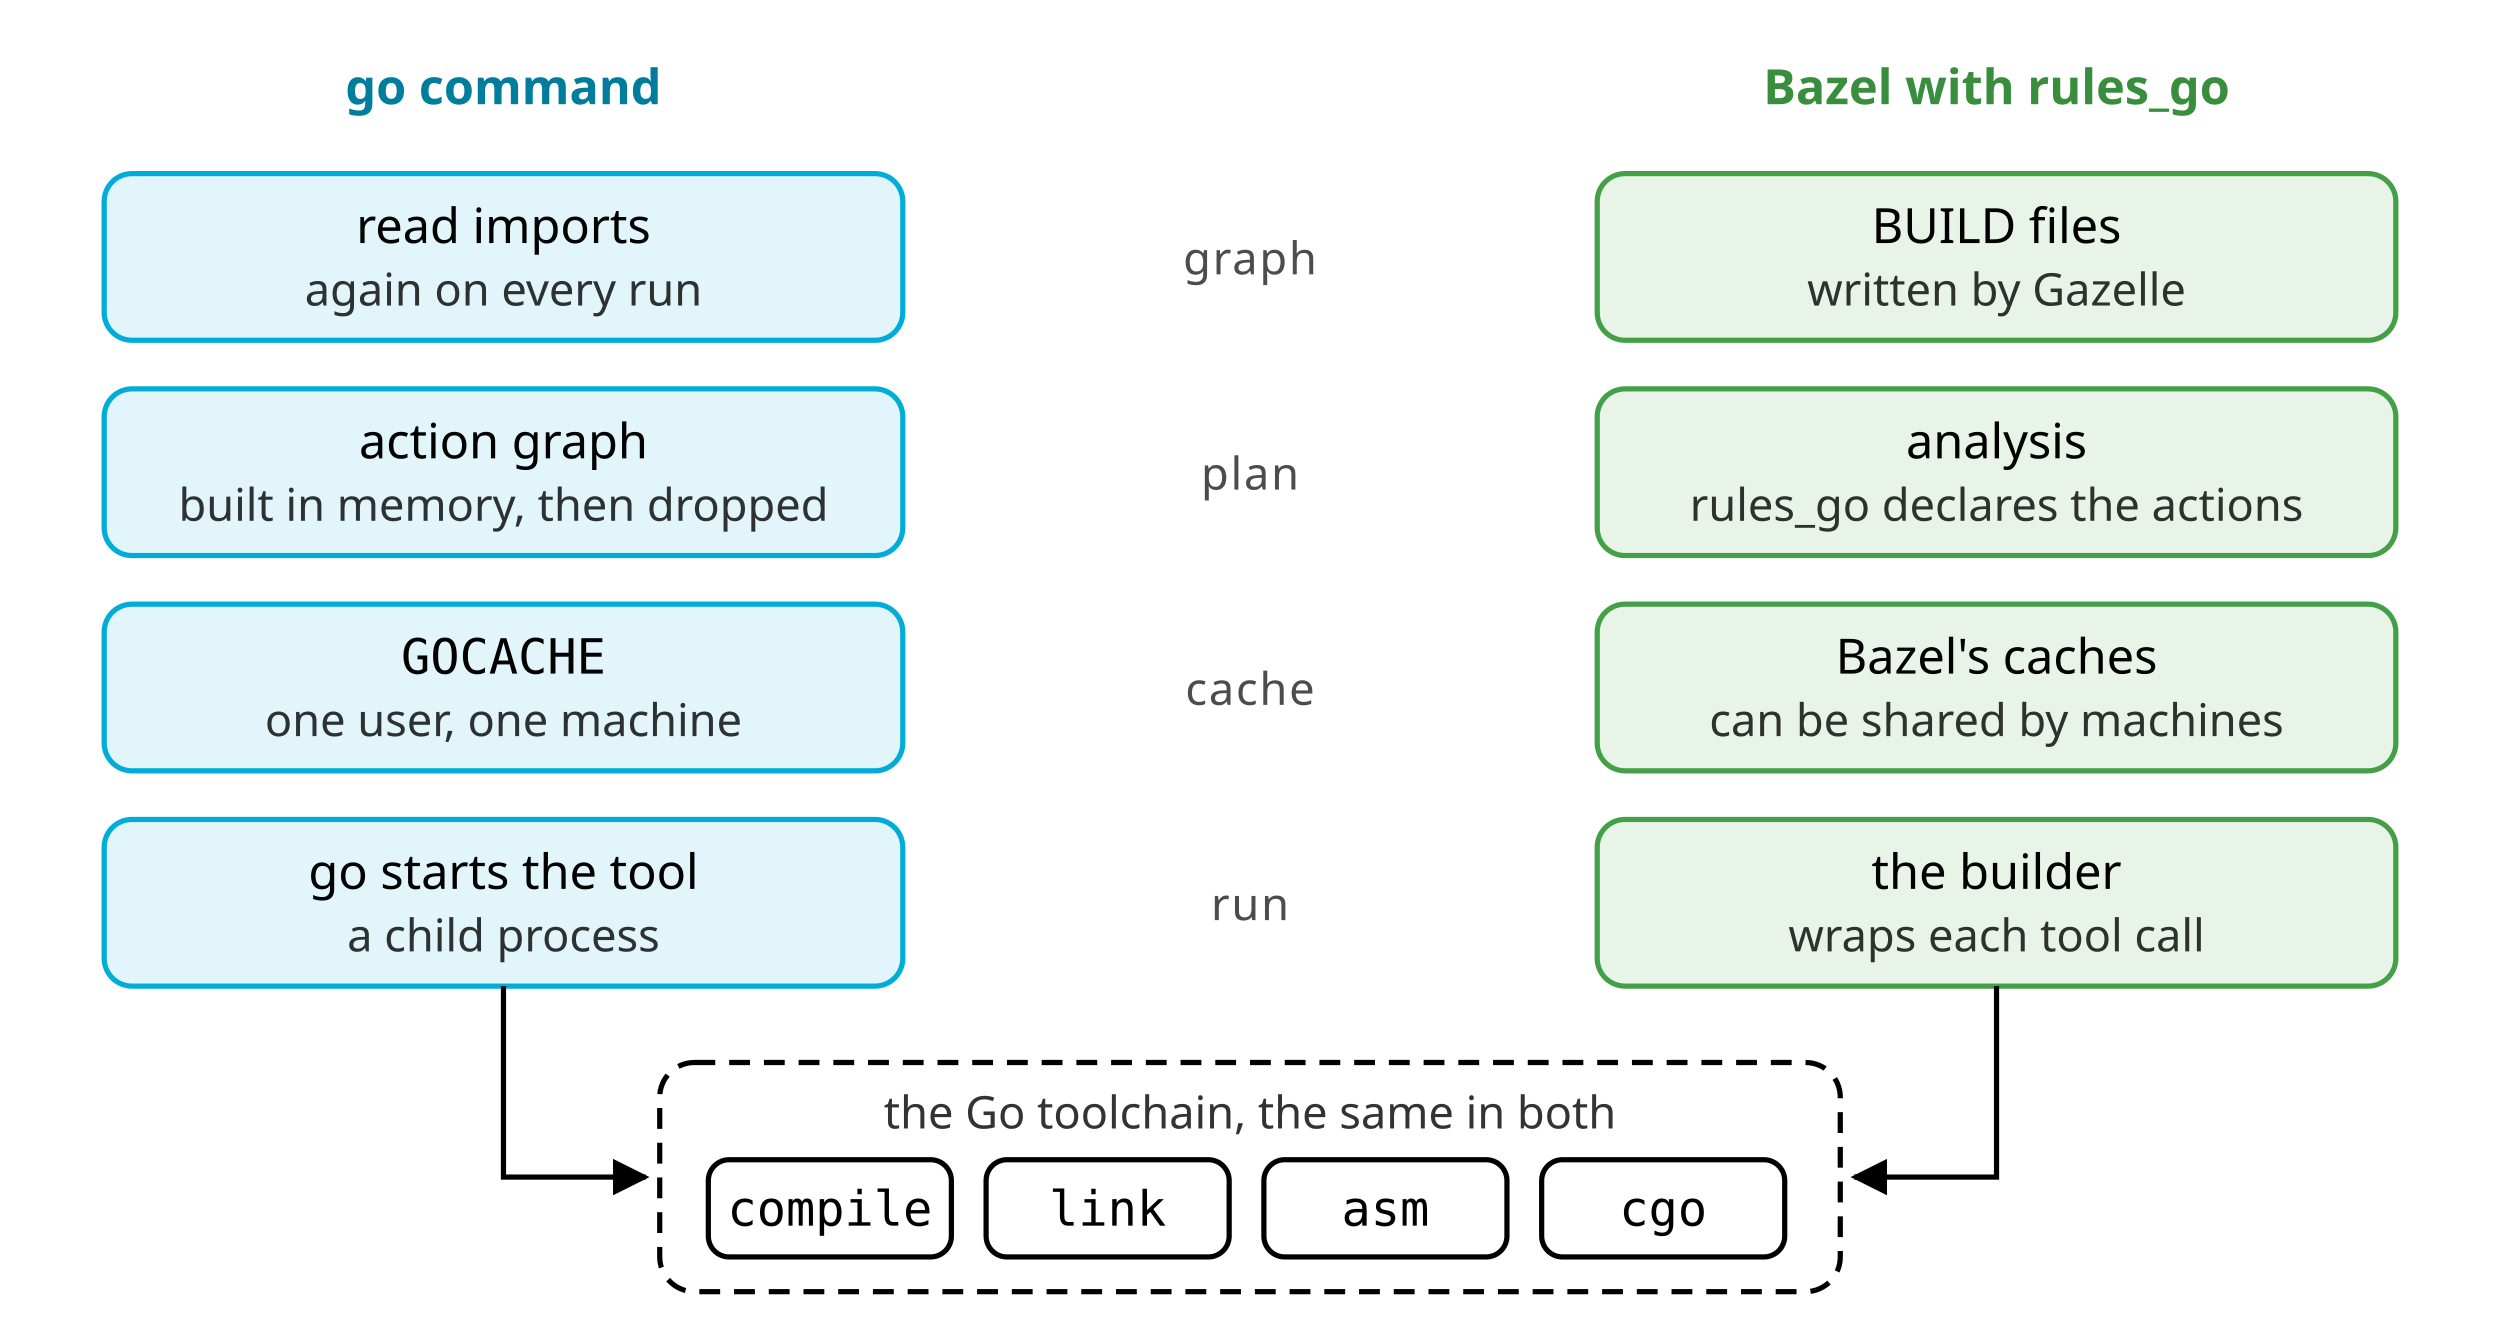
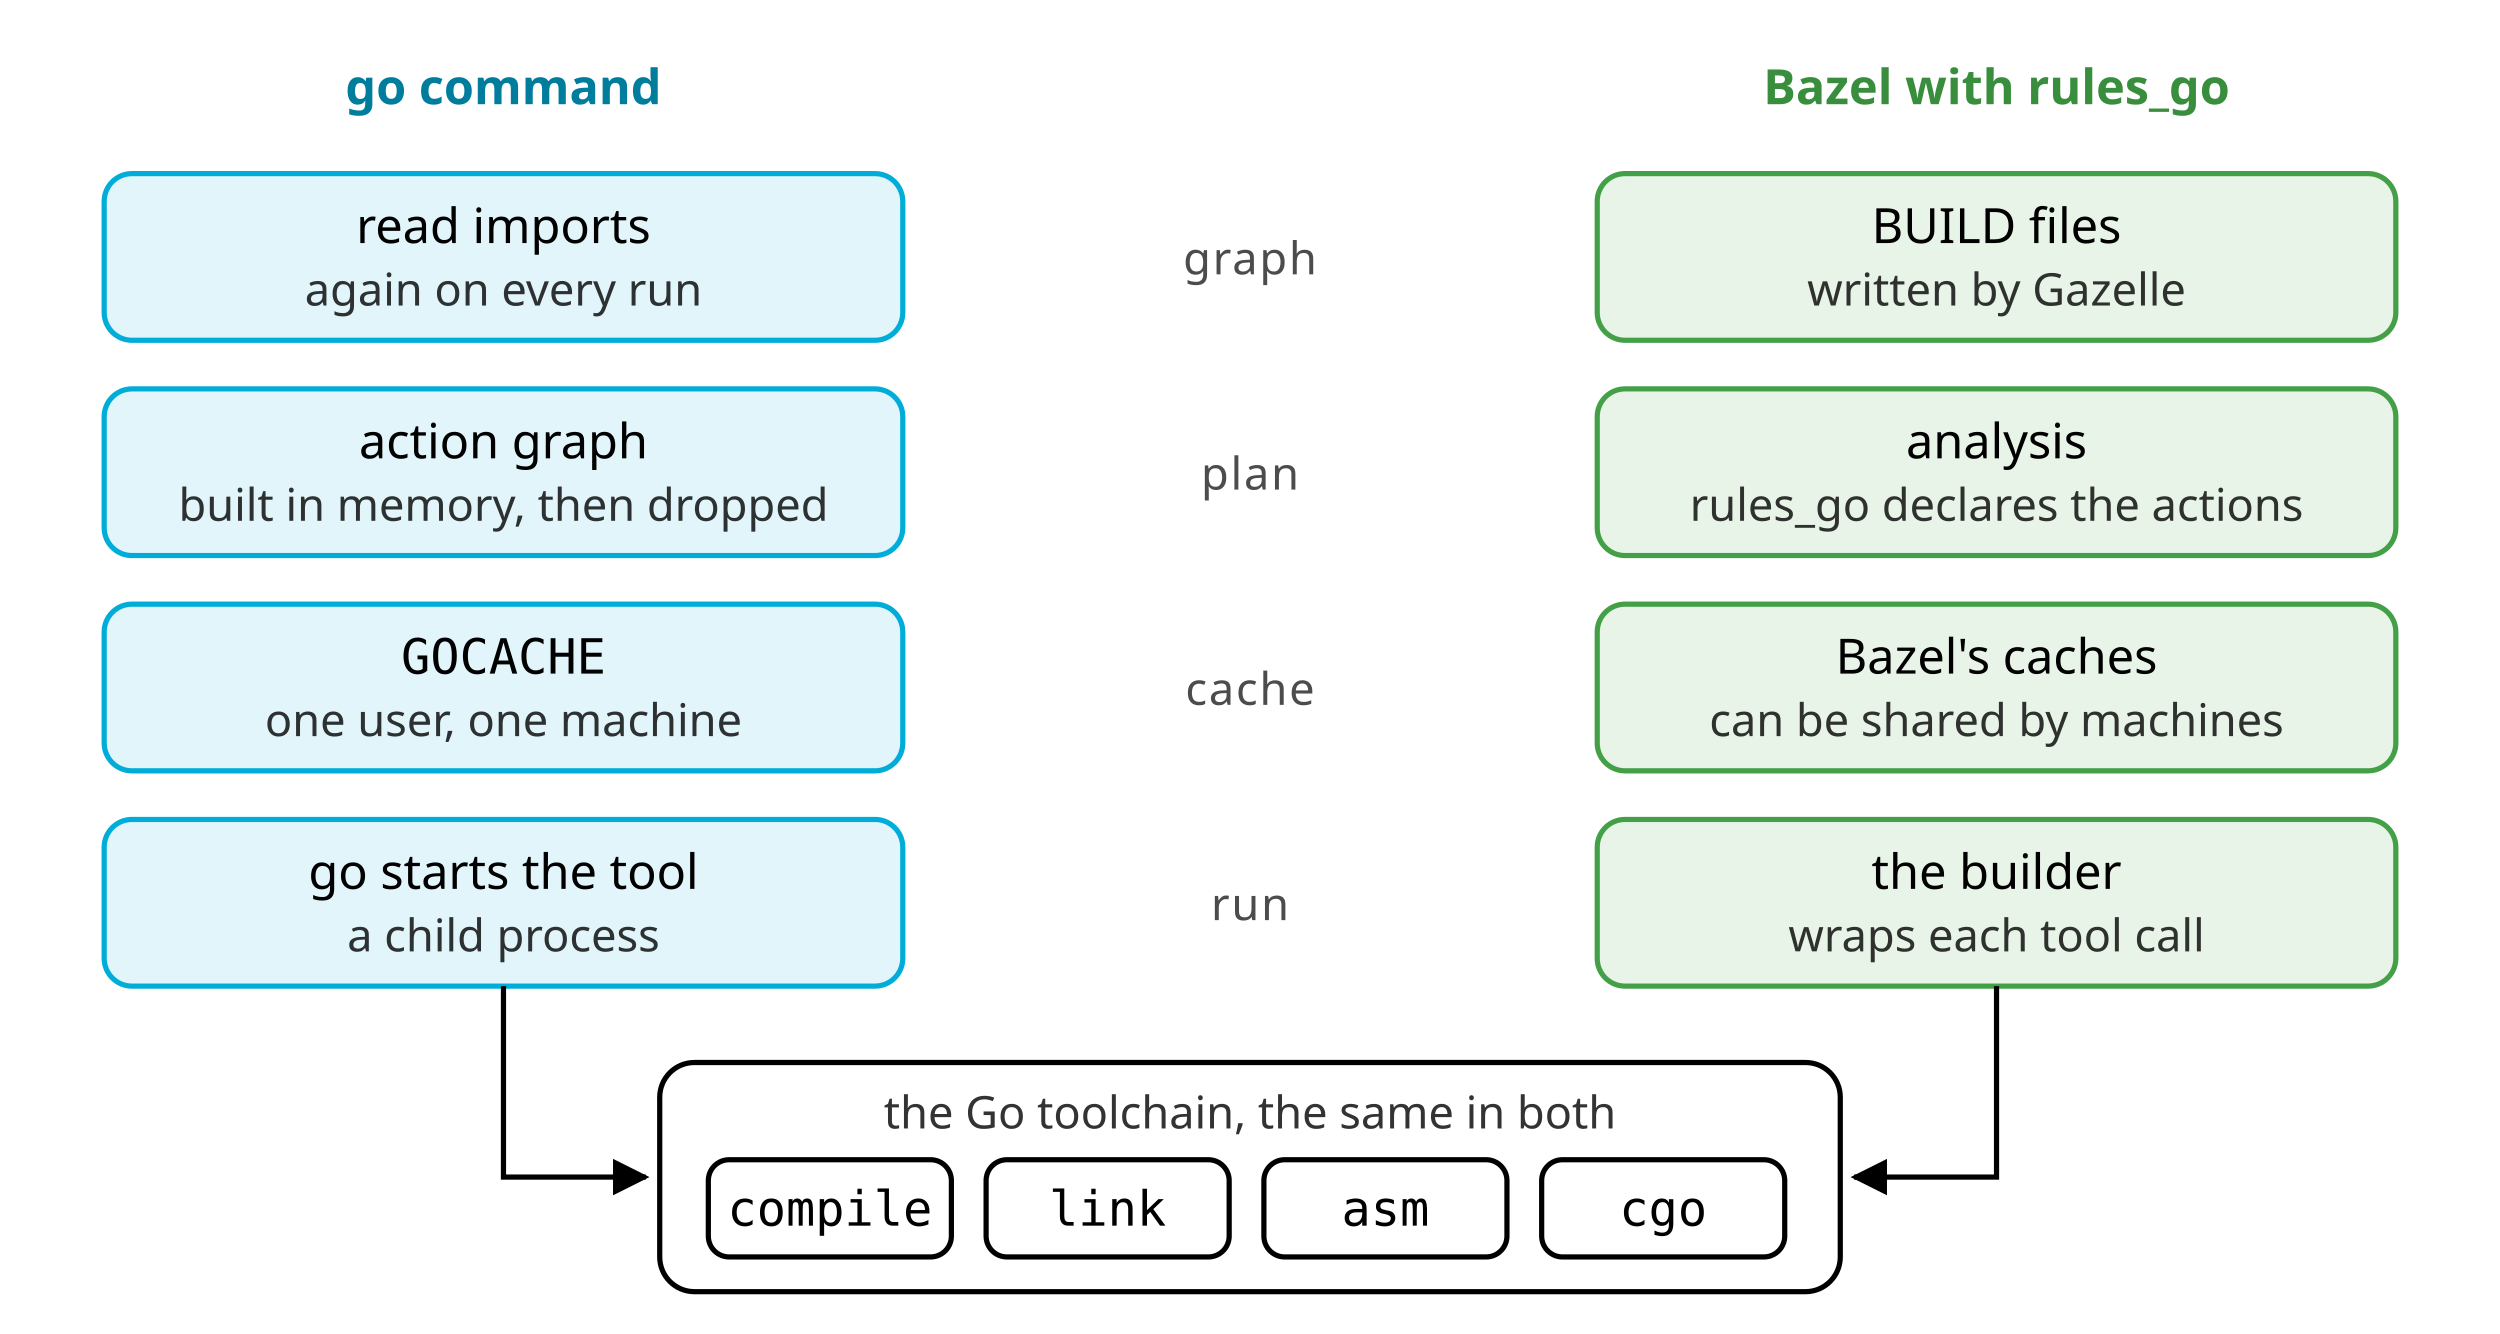
<svg xmlns="http://www.w3.org/2000/svg" viewBox="0 0 720 384" role="img" aria-labelledby="f71-title" class="f71">
  <style>
    .f71 text { font-family: ui-sans-serif, system-ui, sans-serif; font-size: 14px; fill: currentColor; }
    .f71 .f71-sm { font-size: 13px; opacity: 0.8; }
    .f71 .f71-mono { font-family: ui-monospace, SFMono-Regular, Menlo, monospace; }
    .f71 .f71-row { font-size: 13px; opacity: 0.7; letter-spacing: 0.04em; }
    .f71 .f71-go { fill: #00ADD8; fill-opacity: 0.12; stroke: #00ADD8; stroke-width: 1.5; }
    .f71 .f71-bz { fill: #43A047; fill-opacity: 0.12; stroke: #43A047; stroke-width: 1.5; }
    .f71 .f71-golabel { fill: #007D9C; font-weight: 600; }
    .f71 .f71-bzlabel { fill: #388E3C; font-weight: 600; }
    .f71 .f71-box { fill: none; stroke: currentColor; stroke-width: 1.5; }
-     .f71 .f71-tools { fill: none; stroke: currentColor; stroke-width: 1.5; stroke-dasharray: 6 4; }
+     .f71 .f71-tools { fill: none; stroke: currentColor; stroke-width: 1.5; }
    .f71 .f71-line { fill: none; stroke: currentColor; stroke-width: 1.5; }
  </style>
  <defs>
    <marker id="f71-arrow" viewBox="0 0 10 10" refX="9" refY="5" markerWidth="7" markerHeight="7" orient="auto-start-reverse">
      <path d="M0,0 L10,5 L0,10 z" fill="currentColor" />
    </marker>
  </defs>
  <text x="145" y="30" text-anchor="middle" class="f71-golabel">go command</text>
  <text x="575" y="30" text-anchor="middle" class="f71-bzlabel">Bazel with rules_go</text>
  <text x="360" y="79" text-anchor="middle" class="f71-row">graph</text>
  <rect class="f71-go" x="30" y="50" width="230" height="48" rx="8" />
  <text x="145" y="70" text-anchor="middle">read imports</text>
  <text x="145" y="88" text-anchor="middle" class="f71-sm">again on every run</text>
  <rect class="f71-bz" x="460" y="50" width="230" height="48" rx="8" />
  <text x="575" y="70" text-anchor="middle">BUILD files</text>
  <text x="575" y="88" text-anchor="middle" class="f71-sm">written by Gazelle</text>
  <text x="360" y="141" text-anchor="middle" class="f71-row">plan</text>
  <rect class="f71-go" x="30" y="112" width="230" height="48" rx="8" />
  <text x="145" y="132" text-anchor="middle">action graph</text>
  <text x="145" y="150" text-anchor="middle" class="f71-sm">built in memory, then dropped</text>
  <rect class="f71-bz" x="460" y="112" width="230" height="48" rx="8" />
  <text x="575" y="132" text-anchor="middle">analysis</text>
  <text x="575" y="150" text-anchor="middle" class="f71-sm">rules_go declares the actions</text>
  <text x="360" y="203" text-anchor="middle" class="f71-row">cache</text>
  <rect class="f71-go" x="30" y="174" width="230" height="48" rx="8" />
  <text x="145" y="194" text-anchor="middle" class="f71-mono">GOCACHE</text>
  <text x="145" y="212" text-anchor="middle" class="f71-sm">one user, one machine</text>
  <rect class="f71-bz" x="460" y="174" width="230" height="48" rx="8" />
  <text x="575" y="194" text-anchor="middle">Bazel's caches</text>
  <text x="575" y="212" text-anchor="middle" class="f71-sm">can be shared by machines</text>
  <text x="360" y="265" text-anchor="middle" class="f71-row">run</text>
  <rect class="f71-go" x="30" y="236" width="230" height="48" rx="8" />
  <text x="145" y="256" text-anchor="middle">go starts the tool</text>
  <text x="145" y="274" text-anchor="middle" class="f71-sm">a child process</text>
  <rect class="f71-bz" x="460" y="236" width="230" height="48" rx="8" />
  <text x="575" y="256" text-anchor="middle">the builder</text>
  <text x="575" y="274" text-anchor="middle" class="f71-sm">wraps each tool call</text>
  <rect class="f71-tools" x="190" y="306" width="340" height="66" rx="10" />
  <text x="360" y="325" text-anchor="middle" class="f71-sm">the Go toolchain, the same in both</text>
  <rect class="f71-box" x="204" y="334" width="70" height="28" rx="6" />
  <text x="239" y="353" text-anchor="middle" class="f71-mono">compile</text>
  <rect class="f71-box" x="284" y="334" width="70" height="28" rx="6" />
  <text x="319" y="353" text-anchor="middle" class="f71-mono">link</text>
  <rect class="f71-box" x="364" y="334" width="70" height="28" rx="6" />
  <text x="399" y="353" text-anchor="middle" class="f71-mono">asm</text>
  <rect class="f71-box" x="444" y="334" width="70" height="28" rx="6" />
  <text x="479" y="353" text-anchor="middle" class="f71-mono">cgo</text>
  <path class="f71-line" d="M145,284 L145,339 L186,339" marker-end="url(#f71-arrow)" />
  <path class="f71-line" d="M575,284 L575,339 L534,339" marker-end="url(#f71-arrow)" />
</svg>
